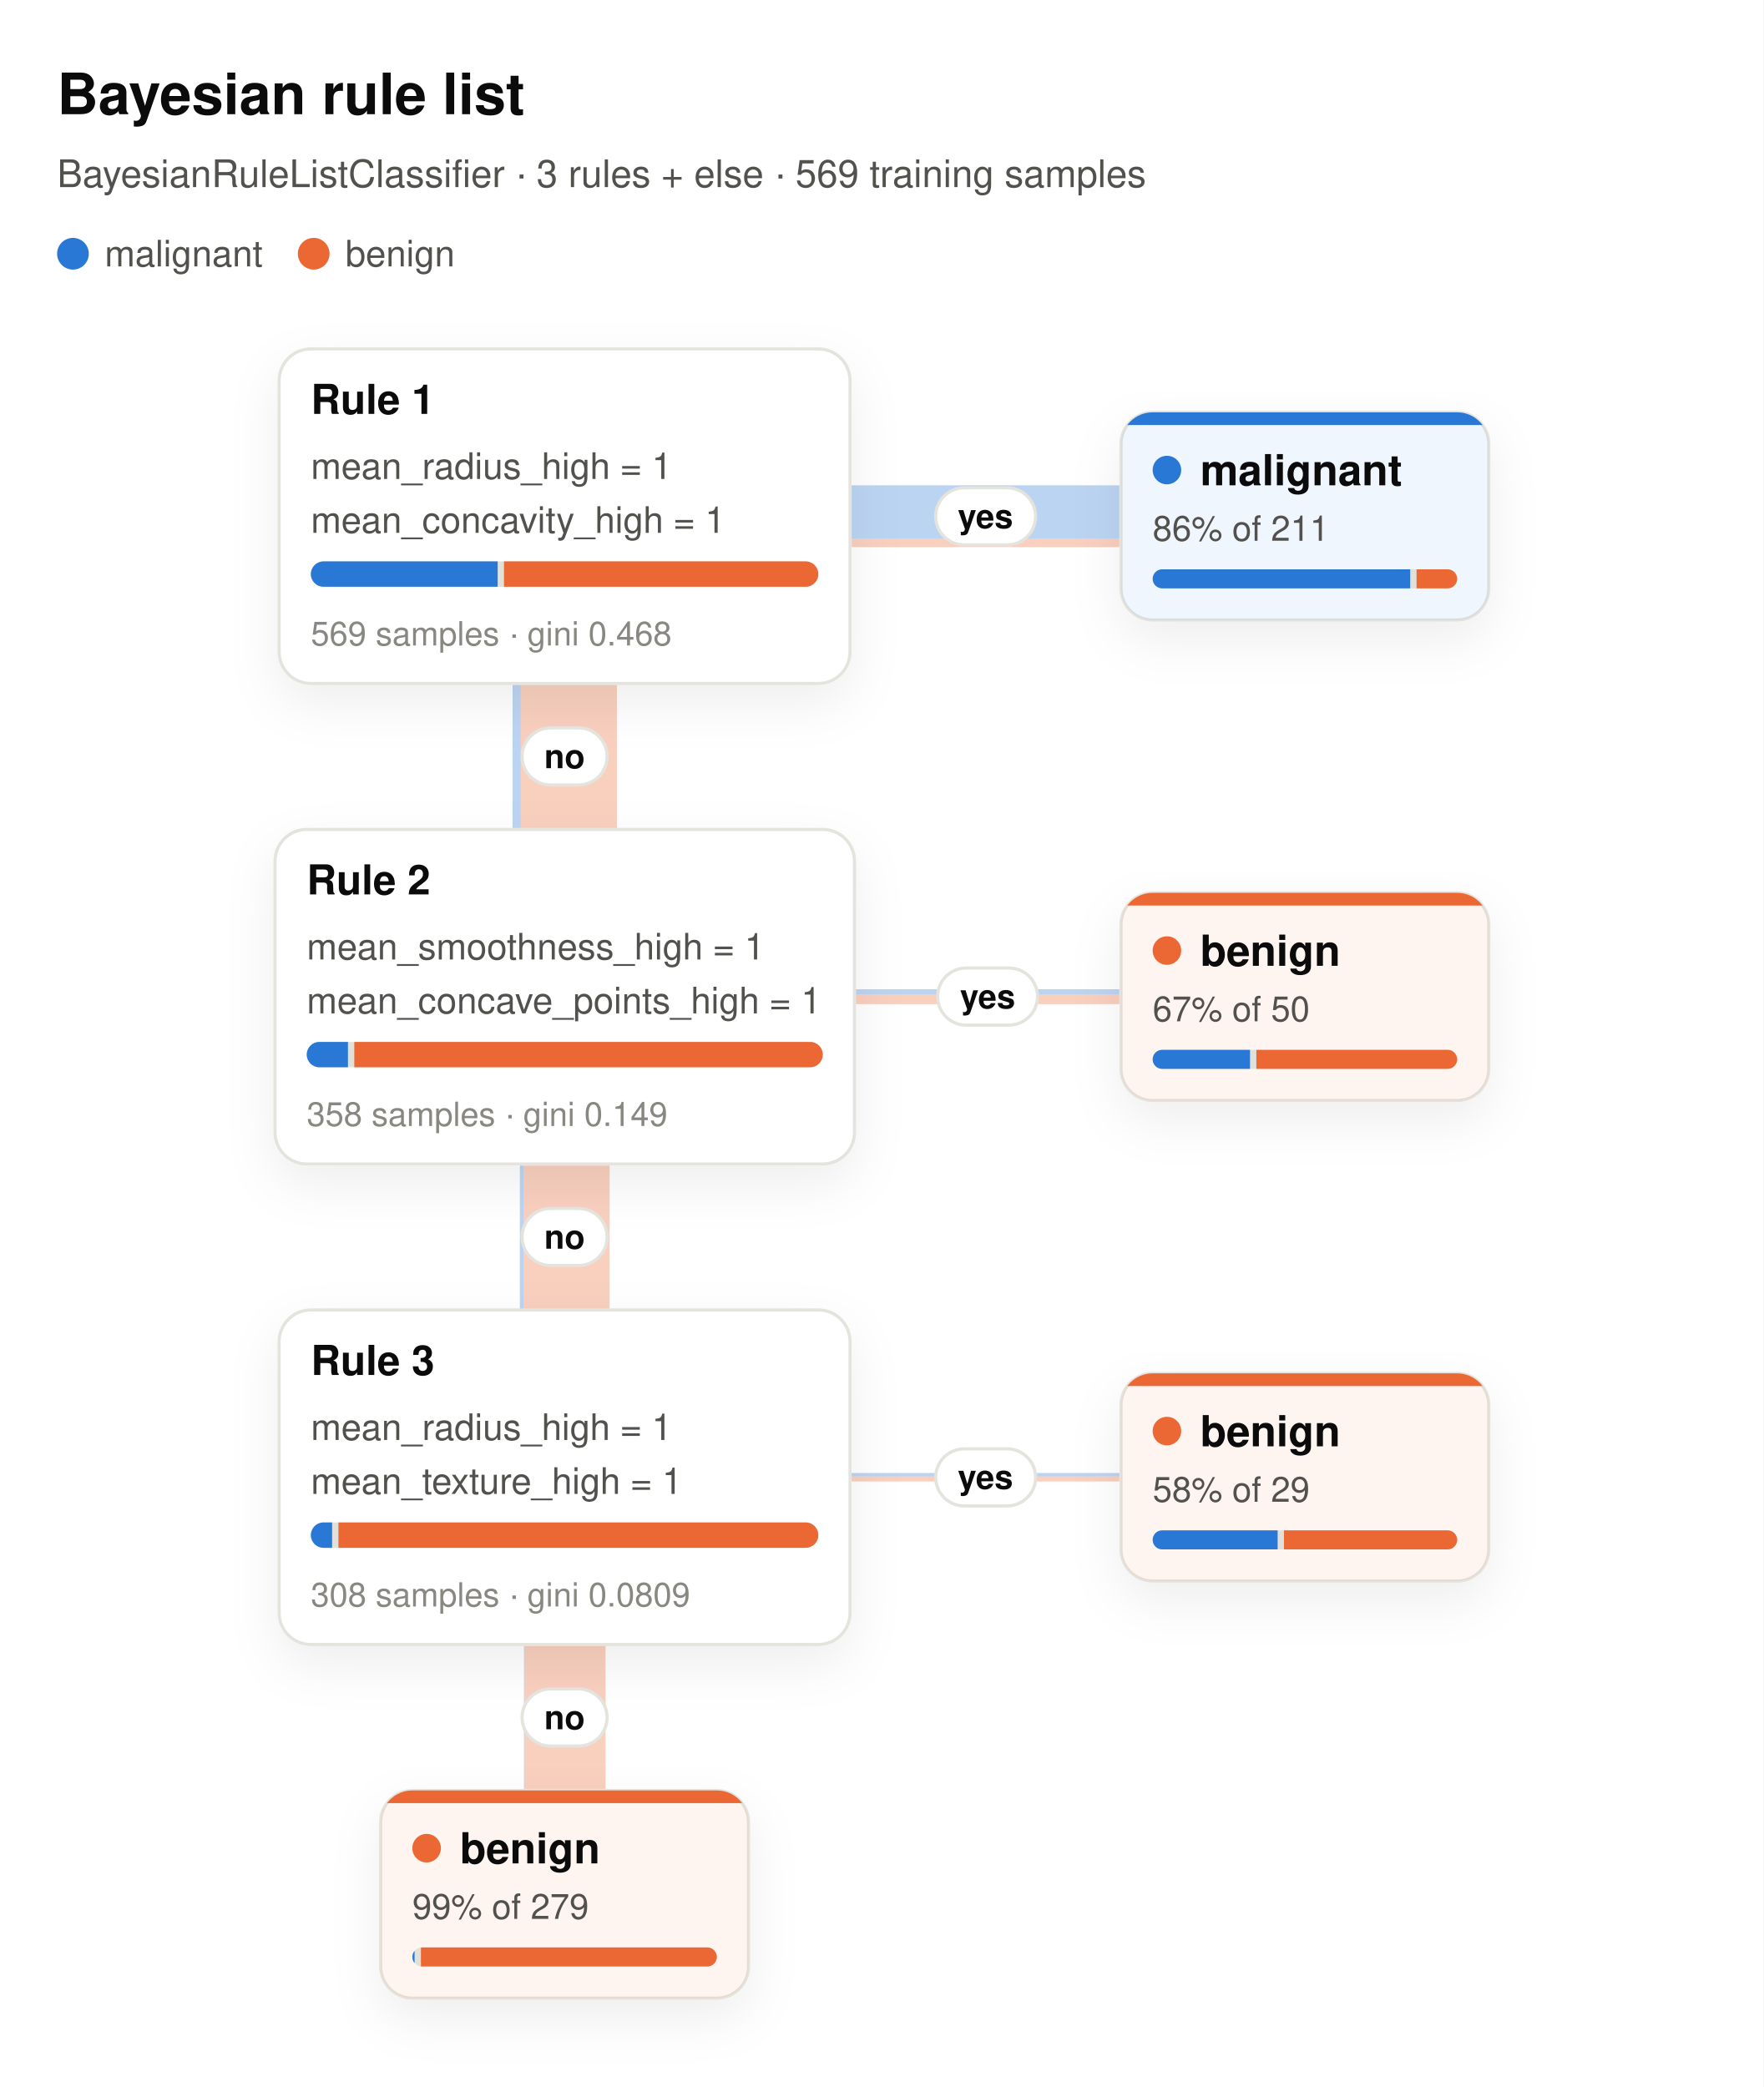
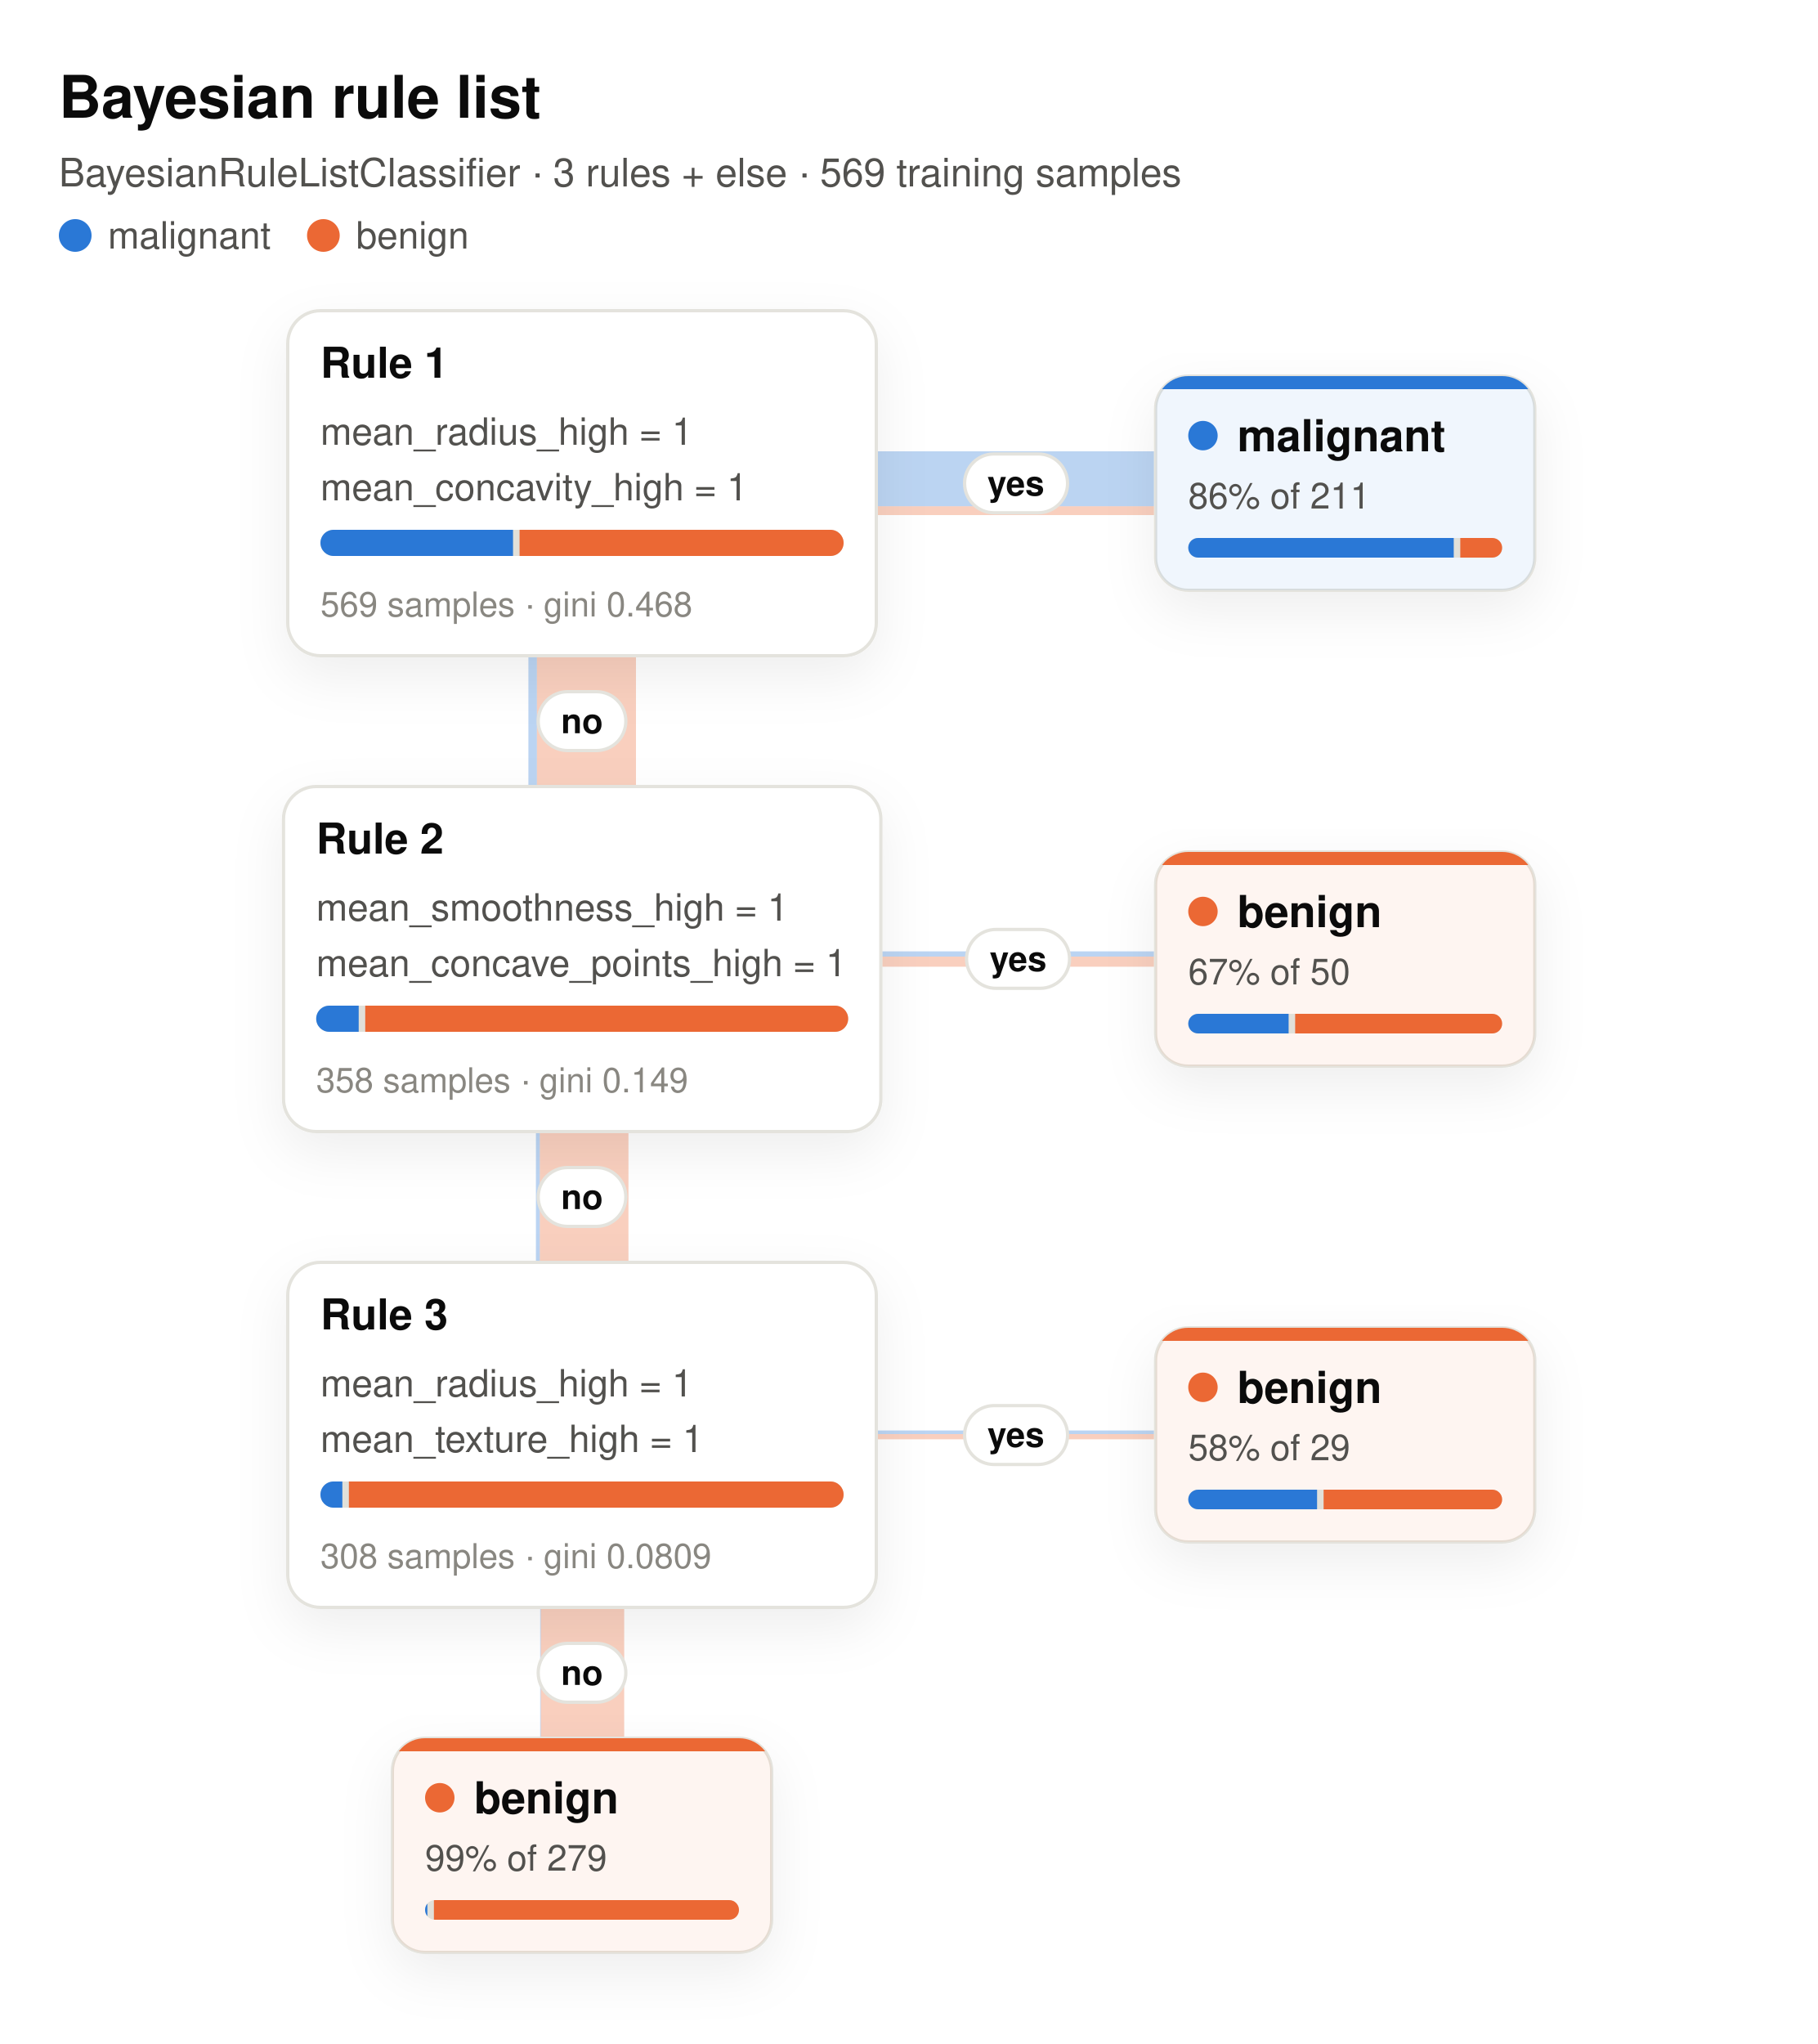
- <svg xmlns="http://www.w3.org/2000/svg" width="556" height="658" viewBox="0 0 556 658" role="img" aria-label="Bayesian rule list" font-family="Helvetica, 'Helvetica Neue', Arial, 'Nimbus Sans', 'Liberation Sans', sans-serif">
+ <svg xmlns="http://www.w3.org/2000/svg" width="556" height="625" viewBox="0 0 556 625" role="img" aria-label="Bayesian rule list" font-family="Helvetica, 'Helvetica Neue', Arial, 'Nimbus Sans', 'Liberation Sans', sans-serif">
  <defs>
    <filter id="dti50-sh" x="-20%" y="-20%" width="140%" height="160%">
      <feDropShadow dx="0" dy="1" stdDeviation="1" style="flood-color:#1a1a1a;flood-opacity:0.06" />
      <feDropShadow dx="0" dy="6" stdDeviation="8" style="flood-color:#1a1a1a;flood-opacity:0.07" />
    </filter>
  </defs>
  <rect width="100%" height="100%" style="fill:#ffffff" />
  <g transform="translate(18,18)">
    <text x="0" y="18" style="font-size:18px;font-weight:650;fill:#0b0b0b">Bayesian rule list</text>
-     <text x="0" y="41" style="font-size:12px;font-weight:400;fill:#52514e">BayesianRuleListClassifier  ·  3 rules + else  ·  569 training samples</text>
-     <circle cx="5" cy="62" r="5" style="fill:#2a78d6" />
-     <text x="15" y="66" style="font-size:11.5px;font-weight:400;fill:#52514e">malignant</text>
-     <circle cx="80.9" cy="62" r="5" style="fill:#eb6834" />
-     <text x="90.9" y="66" style="font-size:11.5px;font-weight:400;fill:#52514e">benign</text>
+     <text x="0" y="39" style="font-size:12px;font-weight:400;fill:#52514e">BayesianRuleListClassifier  ·  3 rules + else  ·  569 training samples</text>
+     <circle cx="5" cy="54" r="5" style="fill:#2a78d6" />
+     <text x="15" y="58" style="font-size:11.5px;font-weight:400;fill:#52514e">malignant</text>
+     <circle cx="80.9" cy="54" r="5" style="fill:#eb6834" />
+     <text x="90.9" y="58" style="font-size:11.5px;font-weight:400;fill:#52514e">benign</text>
  </g>
-   <g transform="translate(86.7,110)">
+   <g transform="translate(86.7,95)">
    <g style="fill-opacity:0.32">
      <path d="M181.3,43C224,43 224,43 266.7,43L266.7,59.8C224,59.8 224,59.8 181.3,59.8Z" style="fill:#2a78d6" />
      <path d="M181.3,59.8C224,59.8 224,59.8 266.7,59.8L266.7,62.5C224,62.5 224,62.5 181.3,62.5Z" style="fill:#eb6834" />
    </g>
    <g style="fill-opacity:0.32">
-       <path d="M74.9,105.5C74.9,128.5 74.9,128.5 74.9,151.5L77.5,151.5C77.5,128.5 77.5,128.5 77.5,105.5Z" style="fill:#2a78d6" />
-       <path d="M77.5,105.5C77.5,128.5 77.5,128.5 77.5,151.5L107.8,151.5C107.8,128.5 107.8,128.5 107.8,105.5Z" style="fill:#eb6834" />
+       <path d="M74.9,105.5C74.9,125.5 74.9,125.5 74.9,145.5L77.5,145.5C77.5,125.5 77.5,125.5 77.5,105.5Z" style="fill:#2a78d6" />
+       <path d="M77.5,105.5C77.5,125.5 77.5,125.5 77.5,145.5L107.8,145.5C107.8,125.5 107.8,125.5 107.8,105.5Z" style="fill:#eb6834" />
    </g>
    <g style="fill-opacity:0.32">
-       <path d="M182.7,201.9C224.7,201.9 224.7,201.9 266.7,201.9L266.7,203.5C224.7,203.5 224.7,203.5 182.7,203.5Z" style="fill:#2a78d6" />
-       <path d="M182.7,203.5C224.7,203.5 224.7,203.5 266.7,203.5L266.7,206.6C224.7,206.6 224.7,206.6 182.7,206.6Z" style="fill:#eb6834" />
+       <path d="M182.7,195.9C224.7,195.9 224.7,195.9 266.7,195.9L266.7,197.5C224.7,197.5 224.7,197.5 182.7,197.5Z" style="fill:#2a78d6" />
+       <path d="M182.7,197.5C224.7,197.5 224.7,197.5 266.7,197.5L266.7,200.6C224.7,200.6 224.7,200.6 182.7,200.6Z" style="fill:#eb6834" />
    </g>
    <g style="fill-opacity:0.32">
-       <path d="M77.2,257C77.2,280 77.2,280 77.2,303L78.4,303C78.4,280 78.4,280 78.4,257Z" style="fill:#2a78d6" />
-       <path d="M78.4,257C78.4,280 78.4,280 78.4,303L105.5,303C105.5,280 105.5,280 105.5,257Z" style="fill:#eb6834" />
+       <path d="M77.2,251C77.2,271 77.2,271 77.2,291L78.4,291C78.4,271 78.4,271 78.4,251Z" style="fill:#2a78d6" />
+       <path d="M78.4,251C78.4,271 78.4,271 78.4,291L105.5,291C105.5,271 105.5,271 105.5,251Z" style="fill:#eb6834" />
    </g>
    <g style="fill-opacity:0.32">
-       <path d="M181.3,354.4C224,354.4 224,354.4 266.7,354.4L266.7,355.5C224,355.5 224,355.5 181.3,355.5Z" style="fill:#2a78d6" />
-       <path d="M181.3,355.5C224,355.5 224,355.5 266.7,355.5L266.7,357.1C224,357.1 224,357.1 181.3,357.1Z" style="fill:#eb6834" />
+       <path d="M181.3,342.4C224,342.4 224,342.4 266.7,342.4L266.7,343.5C224,343.5 224,343.5 181.3,343.5Z" style="fill:#2a78d6" />
+       <path d="M181.3,343.5C224,343.5 224,343.5 266.7,343.5L266.7,345.1C224,345.1 224,345.1 181.3,345.1Z" style="fill:#eb6834" />
    </g>
    <g style="fill-opacity:0.32">
-       <path d="M78.5,408.5C78.5,431.5 78.5,431.5 78.5,454.5L78.7,454.5C78.7,431.5 78.7,431.5 78.7,408.5Z" style="fill:#2a78d6" />
-       <path d="M78.7,408.5C78.7,431.5 78.7,431.5 78.7,454.5L104.2,454.5C104.2,431.5 104.2,431.5 104.2,408.5Z" style="fill:#eb6834" />
+       <path d="M78.5,396.5C78.5,416.5 78.5,416.5 78.5,436.5L78.7,436.5C78.7,416.5 78.7,416.5 78.7,396.5Z" style="fill:#2a78d6" />
+       <path d="M78.7,396.5C78.7,416.5 78.7,416.5 78.7,436.5L104.2,436.5C104.2,416.5 104.2,416.5 104.2,396.5Z" style="fill:#eb6834" />
    </g>
    <g transform="translate(1.3,0)">
      <rect class="dti-frame" width="180" height="105.5" rx="10" filter="url(#dti50-sh)" style="fill:#ffffff;stroke:#e4e3dd;stroke-width:1" />
      <text x="10" y="20.5" style="font-size:13px;font-weight:600;fill:#0b0b0b">Rule 1</text>
      <text x="10" y="41" style="font-size:11.5px;font-weight:400;fill:#52514e;font-variant-numeric:tabular-nums">mean_radius_high = 1</text>
      <text x="10" y="58" style="font-size:11.5px;font-weight:400;fill:#52514e;font-variant-numeric:tabular-nums">mean_concavity_high = 1</text>
      <clipPath id="dti50-cb0">
        <rect x="10" y="67" width="160" height="8" rx="4" />
      </clipPath>
      <g clip-path="url(#dti50-cb0)">
        <rect x="10" y="67" width="160" height="8" style="fill:#e1e0d9" />
        <rect x="10" y="67" width="58.9" height="8" style="fill:#2a78d6" />
        <rect x="70.9" y="67" width="99.1" height="8" style="fill:#eb6834" />
      </g>
      <text x="10" y="93.5" style="font-size:10.5px;font-weight:400;fill:#898781;font-variant-numeric:tabular-nums">569 samples  ·  gini 0.468</text>
    </g>
    <g transform="translate(266.7,20)">
      <rect class="dti-frame" width="116" height="65.5" rx="10" filter="url(#dti50-sh)" style="fill:#ffffff;stroke:#e4e3dd;stroke-width:1" />
      <clipPath id="dti50-cc1">
        <rect width="116" height="65.5" rx="10" />
      </clipPath>
      <g clip-path="url(#dti50-cc1)">
        <rect width="116" height="65.5" style="fill:#2a78d6;fill-opacity:0.07" />
        <rect width="116" height="4" style="fill:#2a78d6" />
      </g>
      <circle cx="14.5" cy="18.2" r="4.5" style="fill:#2a78d6" />
      <text x="25" y="23" style="font-size:13.5px;font-weight:600;fill:#0b0b0b">malignant</text>
      <text x="10" y="40.5" style="font-size:11px;font-weight:400;fill:#52514e;font-variant-numeric:tabular-nums">86% of 211</text>
      <clipPath id="dti50-cb1">
        <rect x="10" y="49.5" width="96" height="6" rx="3" />
      </clipPath>
      <g clip-path="url(#dti50-cb1)">
        <rect x="10" y="49.5" width="96" height="6" style="fill:#e1e0d9" />
        <rect x="10" y="49.5" width="81.2" height="6" style="fill:#2a78d6" />
        <rect x="93.2" y="49.5" width="12.8" height="6" style="fill:#eb6834" />
      </g>
    </g>
-     <g transform="translate(0,151.5)">
+     <g transform="translate(0,145.5)">
      <rect class="dti-frame" width="182.7" height="105.5" rx="10" filter="url(#dti50-sh)" style="fill:#ffffff;stroke:#e4e3dd;stroke-width:1" />
      <text x="10" y="20.5" style="font-size:13px;font-weight:600;fill:#0b0b0b">Rule 2</text>
      <text x="10" y="41" style="font-size:11.5px;font-weight:400;fill:#52514e;font-variant-numeric:tabular-nums">mean_smoothness_high = 1</text>
      <text x="10" y="58" style="font-size:11.5px;font-weight:400;fill:#52514e;font-variant-numeric:tabular-nums">mean_concave_points_high = 1</text>
      <clipPath id="dti50-cb2">
        <rect x="10" y="67" width="162.7" height="8" rx="4" />
      </clipPath>
      <g clip-path="url(#dti50-cb2)">
        <rect x="10" y="67" width="162.7" height="8" style="fill:#e1e0d9" />
        <rect x="10" y="67" width="13" height="8" style="fill:#2a78d6" />
        <rect x="25" y="67" width="147.7" height="8" style="fill:#eb6834" />
      </g>
      <text x="10" y="93.5" style="font-size:10.5px;font-weight:400;fill:#898781;font-variant-numeric:tabular-nums">358 samples  ·  gini 0.149</text>
    </g>
-     <g transform="translate(266.7,171.5)">
+     <g transform="translate(266.7,165.5)">
      <rect class="dti-frame" width="116" height="65.5" rx="10" filter="url(#dti50-sh)" style="fill:#ffffff;stroke:#e4e3dd;stroke-width:1" />
      <clipPath id="dti50-cc3">
        <rect width="116" height="65.5" rx="10" />
      </clipPath>
      <g clip-path="url(#dti50-cc3)">
        <rect width="116" height="65.5" style="fill:#eb6834;fill-opacity:0.07" />
        <rect width="116" height="4" style="fill:#eb6834" />
      </g>
      <circle cx="14.5" cy="18.2" r="4.5" style="fill:#eb6834" />
      <text x="25" y="23" style="font-size:13.5px;font-weight:600;fill:#0b0b0b">benign</text>
      <text x="10" y="40.5" style="font-size:11px;font-weight:400;fill:#52514e;font-variant-numeric:tabular-nums">67% of 50</text>
      <clipPath id="dti50-cb3">
        <rect x="10" y="49.5" width="96" height="6" rx="3" />
      </clipPath>
      <g clip-path="url(#dti50-cb3)">
        <rect x="10" y="49.5" width="96" height="6" style="fill:#e1e0d9" />
        <rect x="10" y="49.5" width="30.7" height="6" style="fill:#2a78d6" />
        <rect x="42.7" y="49.5" width="63.3" height="6" style="fill:#eb6834" />
      </g>
    </g>
-     <g transform="translate(1.3,303)">
+     <g transform="translate(1.3,291)">
      <rect class="dti-frame" width="180" height="105.5" rx="10" filter="url(#dti50-sh)" style="fill:#ffffff;stroke:#e4e3dd;stroke-width:1" />
      <text x="10" y="20.5" style="font-size:13px;font-weight:600;fill:#0b0b0b">Rule 3</text>
      <text x="10" y="41" style="font-size:11.5px;font-weight:400;fill:#52514e;font-variant-numeric:tabular-nums">mean_radius_high = 1</text>
      <text x="10" y="58" style="font-size:11.5px;font-weight:400;fill:#52514e;font-variant-numeric:tabular-nums">mean_texture_high = 1</text>
      <clipPath id="dti50-cb4">
        <rect x="10" y="67" width="160" height="8" rx="4" />
      </clipPath>
      <g clip-path="url(#dti50-cb4)">
        <rect x="10" y="67" width="160" height="8" style="fill:#e1e0d9" />
        <rect x="10" y="67" width="6.7" height="8" style="fill:#2a78d6" />
        <rect x="18.7" y="67" width="151.3" height="8" style="fill:#eb6834" />
      </g>
      <text x="10" y="93.5" style="font-size:10.5px;font-weight:400;fill:#898781;font-variant-numeric:tabular-nums">308 samples  ·  gini 0.0809</text>
    </g>
-     <g transform="translate(266.7,323)">
+     <g transform="translate(266.7,311)">
      <rect class="dti-frame" width="116" height="65.5" rx="10" filter="url(#dti50-sh)" style="fill:#ffffff;stroke:#e4e3dd;stroke-width:1" />
      <clipPath id="dti50-cc5">
        <rect width="116" height="65.5" rx="10" />
      </clipPath>
      <g clip-path="url(#dti50-cc5)">
        <rect width="116" height="65.5" style="fill:#eb6834;fill-opacity:0.07" />
        <rect width="116" height="4" style="fill:#eb6834" />
      </g>
      <circle cx="14.5" cy="18.2" r="4.5" style="fill:#eb6834" />
      <text x="25" y="23" style="font-size:13.5px;font-weight:600;fill:#0b0b0b">benign</text>
      <text x="10" y="40.5" style="font-size:11px;font-weight:400;fill:#52514e;font-variant-numeric:tabular-nums">58% of 29</text>
      <clipPath id="dti50-cb5">
        <rect x="10" y="49.5" width="96" height="6" rx="3" />
      </clipPath>
      <g clip-path="url(#dti50-cb5)">
        <rect x="10" y="49.5" width="96" height="6" style="fill:#e1e0d9" />
        <rect x="10" y="49.5" width="39.4" height="6" style="fill:#2a78d6" />
        <rect x="51.4" y="49.5" width="54.6" height="6" style="fill:#eb6834" />
      </g>
    </g>
-     <g transform="translate(33.3,454.5)">
+     <g transform="translate(33.3,436.5)">
      <rect class="dti-frame" width="116" height="65.5" rx="10" filter="url(#dti50-sh)" style="fill:#ffffff;stroke:#e4e3dd;stroke-width:1" />
      <clipPath id="dti50-cc6">
        <rect width="116" height="65.5" rx="10" />
      </clipPath>
      <g clip-path="url(#dti50-cc6)">
        <rect width="116" height="65.5" style="fill:#eb6834;fill-opacity:0.07" />
        <rect width="116" height="4" style="fill:#eb6834" />
      </g>
      <circle cx="14.5" cy="18.2" r="4.5" style="fill:#eb6834" />
      <text x="25" y="23" style="font-size:13.5px;font-weight:600;fill:#0b0b0b">benign</text>
      <text x="10" y="40.5" style="font-size:11px;font-weight:400;fill:#52514e;font-variant-numeric:tabular-nums">99% of 279</text>
      <clipPath id="dti50-cb6">
        <rect x="10" y="49.5" width="96" height="6" rx="3" />
      </clipPath>
      <g clip-path="url(#dti50-cb6)">
        <rect x="10" y="49.5" width="96" height="6" style="fill:#e1e0d9" />
        <rect x="10" y="49.5" width="0.7" height="6" style="fill:#2a78d6" />
        <rect x="12.7" y="49.5" width="93.3" height="6" style="fill:#eb6834" />
      </g>
    </g>
    <g class="dti-pill">
      <rect x="208.3" y="43.8" width="31.5" height="18" rx="9" style="fill:#ffffff;stroke:#e4e3dd;stroke-width:1" />
      <text x="224" y="56.5" text-anchor="middle" style="font-size:10.5px;font-weight:600;fill:#0b0b0b;font-variant-numeric:tabular-nums">yes</text>
    </g>
    <g class="dti-pill">
-       <rect x="77.9" y="119.5" width="26.8" height="18" rx="9" style="fill:#ffffff;stroke:#e4e3dd;stroke-width:1" />
-       <text x="91.3" y="132.2" text-anchor="middle" style="font-size:10.5px;font-weight:600;fill:#0b0b0b;font-variant-numeric:tabular-nums">no</text>
+       <rect x="77.9" y="116.5" width="26.8" height="18" rx="9" style="fill:#ffffff;stroke:#e4e3dd;stroke-width:1" />
+       <text x="91.3" y="129.2" text-anchor="middle" style="font-size:10.5px;font-weight:600;fill:#0b0b0b;font-variant-numeric:tabular-nums">no</text>
    </g>
    <g class="dti-pill">
-       <rect x="208.9" y="195.2" width="31.5" height="18" rx="9" style="fill:#ffffff;stroke:#e4e3dd;stroke-width:1" />
-       <text x="224.7" y="207.9" text-anchor="middle" style="font-size:10.5px;font-weight:600;fill:#0b0b0b;font-variant-numeric:tabular-nums">yes</text>
+       <rect x="208.9" y="189.2" width="31.5" height="18" rx="9" style="fill:#ffffff;stroke:#e4e3dd;stroke-width:1" />
+       <text x="224.7" y="201.9" text-anchor="middle" style="font-size:10.5px;font-weight:600;fill:#0b0b0b;font-variant-numeric:tabular-nums">yes</text>
    </g>
    <g class="dti-pill">
-       <rect x="77.9" y="271" width="26.8" height="18" rx="9" style="fill:#ffffff;stroke:#e4e3dd;stroke-width:1" />
-       <text x="91.3" y="283.7" text-anchor="middle" style="font-size:10.5px;font-weight:600;fill:#0b0b0b;font-variant-numeric:tabular-nums">no</text>
+       <rect x="77.9" y="262" width="26.8" height="18" rx="9" style="fill:#ffffff;stroke:#e4e3dd;stroke-width:1" />
+       <text x="91.3" y="274.7" text-anchor="middle" style="font-size:10.5px;font-weight:600;fill:#0b0b0b;font-variant-numeric:tabular-nums">no</text>
    </g>
    <g class="dti-pill">
-       <rect x="208.3" y="346.8" width="31.5" height="18" rx="9" style="fill:#ffffff;stroke:#e4e3dd;stroke-width:1" />
-       <text x="224" y="359.4" text-anchor="middle" style="font-size:10.5px;font-weight:600;fill:#0b0b0b;font-variant-numeric:tabular-nums">yes</text>
+       <rect x="208.3" y="334.8" width="31.5" height="18" rx="9" style="fill:#ffffff;stroke:#e4e3dd;stroke-width:1" />
+       <text x="224" y="347.4" text-anchor="middle" style="font-size:10.5px;font-weight:600;fill:#0b0b0b;font-variant-numeric:tabular-nums">yes</text>
    </g>
    <g class="dti-pill">
-       <rect x="77.9" y="422.5" width="26.8" height="18" rx="9" style="fill:#ffffff;stroke:#e4e3dd;stroke-width:1" />
-       <text x="91.3" y="435.2" text-anchor="middle" style="font-size:10.5px;font-weight:600;fill:#0b0b0b;font-variant-numeric:tabular-nums">no</text>
+       <rect x="77.9" y="407.5" width="26.8" height="18" rx="9" style="fill:#ffffff;stroke:#e4e3dd;stroke-width:1" />
+       <text x="91.3" y="420.2" text-anchor="middle" style="font-size:10.5px;font-weight:600;fill:#0b0b0b;font-variant-numeric:tabular-nums">no</text>
    </g>
  </g>
</svg>
